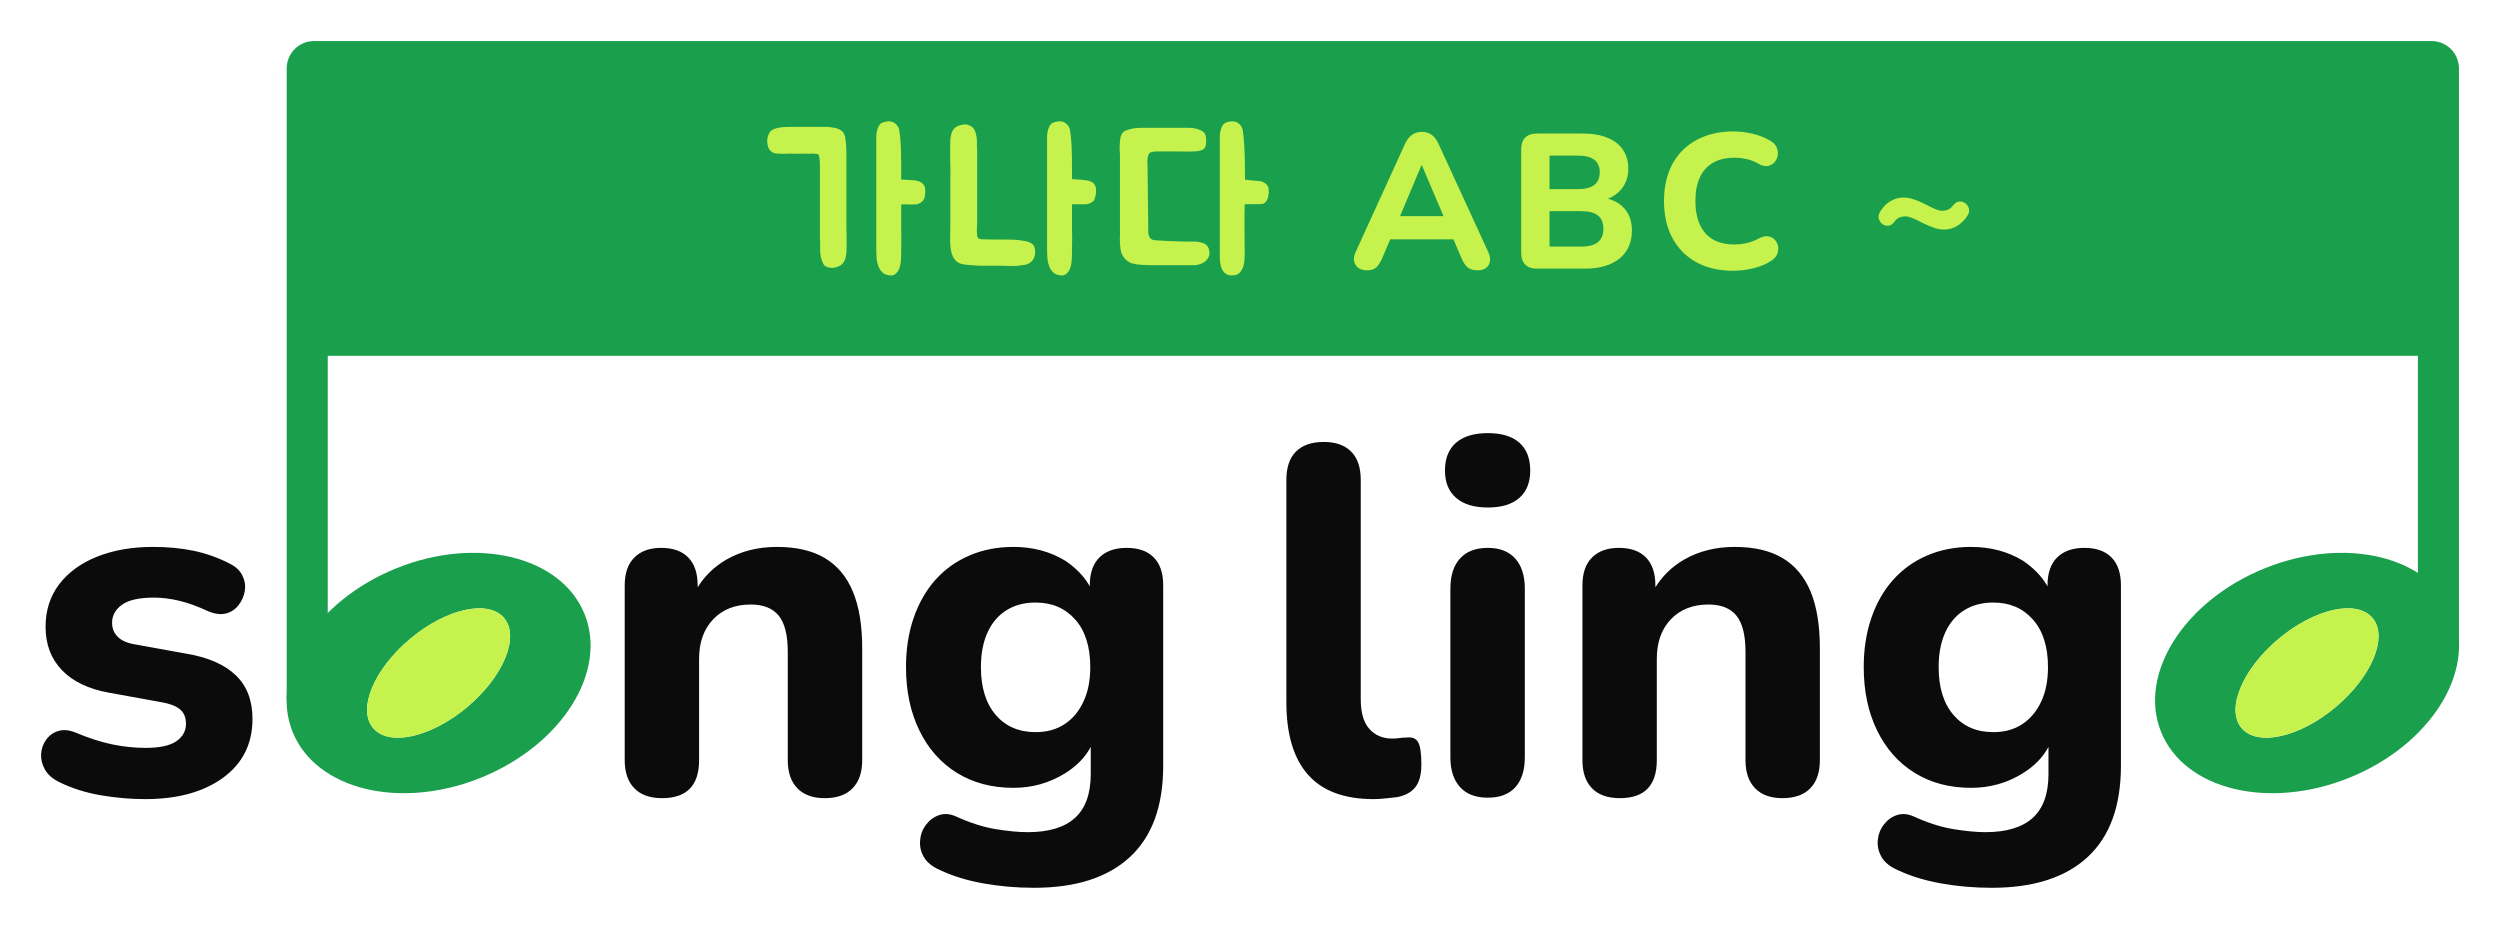
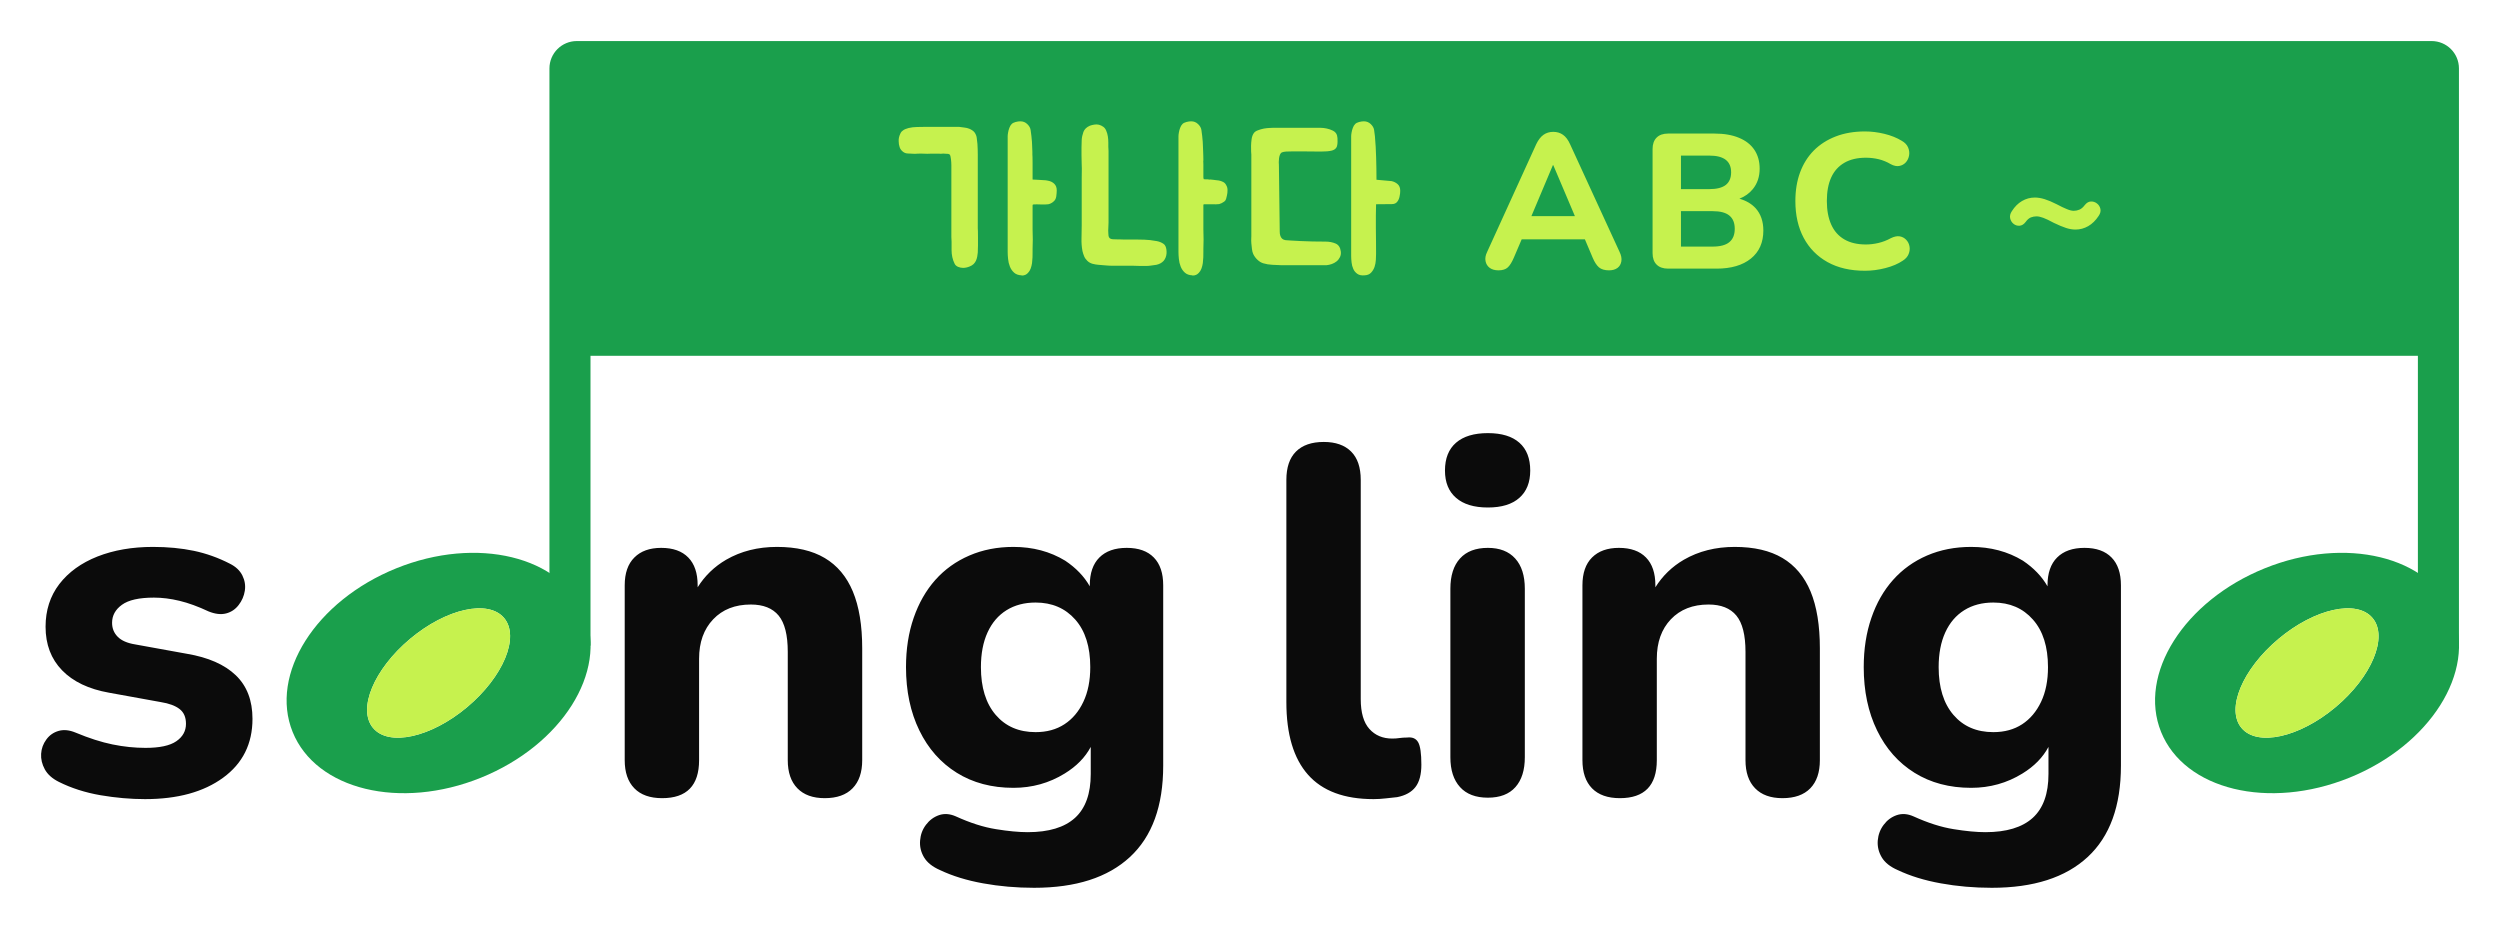
<svg xmlns="http://www.w3.org/2000/svg" viewBox="26.9 34 365.37 135.75" role="img" aria-label="song lingo">
-   <path fill="#1a9f4c" d="M72.8 40H382.27A4 4 0 0 1 386.27 44V82A4 4 0 0 1 382.27 86H72.8A4 4 0 0 1 68.8 82V44A4 4 0 0 1 72.8 40ZM68.8 50H74.8V136.36H68.8ZM380.27 50H386.27V128.36H380.27Z" />
-   <path fill="#c6f24e" d="M146.76 69.31Q146.73 68.98 146.73 68.64Q146.73 68.31 146.73 67.97V59.07Q146.73 58.62 146.73 58.17Q146.73 57.72 146.68 57.25Q146.65 57.11 146.61 56.85Q146.57 56.6 146.43 56.55Q146.29 56.46 146.1 56.48Q145.92 56.49 145.75 56.46Q145.56 56.43 145.38 56.46Q145.19 56.49 145 56.46H143.68Q143.21 56.49 142.73 56.46Q142.25 56.43 141.78 56.46Q141.55 56.49 141.37 56.48Q141.19 56.46 140.97 56.46Q140.66 56.46 140.32 56.43Q139.99 56.41 139.71 56.21Q139.31 55.93 139.17 55.51Q139.03 55.09 139.03 54.64Q139.01 54.11 139.26 53.58Q139.4 53.24 139.62 53.1Q139.76 52.96 140.03 52.86Q140.29 52.77 140.49 52.71Q141.08 52.57 141.72 52.56Q142.37 52.54 142.98 52.54H147.85Q148.22 52.6 148.62 52.64Q149.03 52.68 149.37 52.82Q149.59 52.91 149.8 53.05Q150.01 53.19 150.15 53.38Q150.4 53.77 150.44 54.17Q150.49 54.56 150.54 55.03Q150.6 55.82 150.6 56.59Q150.6 57.36 150.6 58.14V67.33Q150.6 67.35 150.61 67.76Q150.63 68.17 150.63 68.71Q150.63 69.26 150.63 69.86Q150.63 70.46 150.6 70.91Q150.57 71.19 150.51 71.5Q150.46 71.81 150.33 72.09Q150.21 72.37 149.98 72.59Q149.76 72.81 149.39 72.95Q148.92 73.15 148.44 73.15Q148.08 73.15 147.71 73Q147.35 72.84 147.21 72.53Q146.76 71.64 146.76 70.55ZM158.61 60.24Q159 60.27 159.42 60.28Q159.84 60.3 160.23 60.33Q160.37 60.33 160.54 60.35Q160.71 60.38 160.87 60.41Q161.43 60.52 161.78 60.87Q162.13 61.22 162.13 61.81Q162.13 62.2 162.06 62.71Q161.99 63.21 161.63 63.49Q161.46 63.63 161.29 63.71Q161.13 63.8 160.9 63.85Q160.45 63.91 159.81 63.88Q159.17 63.85 158.72 63.88Q158.61 63.88 158.61 64.02Q158.61 64.36 158.61 64.82Q158.61 65.28 158.61 65.77Q158.61 66.26 158.61 66.72Q158.61 67.19 158.61 67.55Q158.66 69.01 158.61 70.41V70.8Q158.61 71.16 158.59 71.6Q158.58 72.03 158.52 72.45Q158.47 72.87 158.33 73.25Q158.19 73.63 157.93 73.88Q157.6 74.27 157.04 74.27Q157.04 74.27 156.98 74.24Q156.31 74.21 155.9 73.85Q155.5 73.49 155.29 72.95Q155.08 72.42 155.02 71.85Q154.97 71.27 154.97 70.83V54.19Q154.97 54.17 154.97 53.93Q154.97 53.69 155.02 53.37Q155.08 53.05 155.2 52.7Q155.33 52.35 155.55 52.12Q155.75 51.93 156.13 51.83Q156.51 51.73 156.81 51.73Q157.43 51.73 157.85 52.15Q158.24 52.54 158.31 52.98Q158.38 53.41 158.44 53.89Q158.47 54 158.47 54.22Q158.52 54.7 158.54 55.2Q158.55 55.71 158.58 56.21Q158.58 56.43 158.58 56.57Q158.58 56.71 158.59 57.01Q158.61 57.3 158.61 57.89Q158.61 58.48 158.61 59.6ZM169.71 66.54Q169.71 66.93 169.68 67.31Q169.65 67.69 169.68 68.08Q169.68 68.28 169.71 68.47Q169.73 68.67 169.87 68.81Q170.04 68.95 170.28 68.96Q170.52 68.98 170.74 68.98Q171.05 68.98 171.39 68.99Q171.72 69.01 172.03 69.01Q172.39 69.01 172.9 69.01Q173.4 69.01 173.92 69.01Q174.44 69.01 174.94 69.03Q175.45 69.06 175.78 69.09Q176.26 69.15 176.78 69.24Q177.29 69.34 177.71 69.62Q177.94 69.76 178.04 70Q178.13 70.24 178.16 70.49Q178.19 70.63 178.19 70.76Q178.19 70.88 178.19 71.02Q178.13 71.69 177.74 72.14Q177.35 72.56 176.71 72.7Q176.31 72.76 175.94 72.81Q175.56 72.87 175.17 72.87Q175.03 72.87 174.72 72.87Q174.41 72.87 174.05 72.86Q173.68 72.84 173.37 72.84Q173.07 72.84 172.95 72.84H170.38Q169.82 72.84 169.3 72.79Q168.78 72.73 168.22 72.7Q167.8 72.67 167.35 72.55Q166.91 72.42 166.6 72.11Q166.29 71.81 166.14 71.44Q165.98 71.08 165.9 70.69Q165.73 69.79 165.76 68.84Q165.79 67.89 165.79 66.96V60.1Q165.79 59.63 165.8 59.12Q165.81 58.62 165.79 58.11Q165.79 58.09 165.77 57.68Q165.76 57.27 165.76 56.7Q165.76 56.13 165.76 55.52Q165.76 54.92 165.79 54.45Q165.81 53.89 166.04 53.28Q166.26 52.68 166.99 52.37Q167.3 52.26 167.63 52.21Q167.97 52.15 168.31 52.23Q168.64 52.32 168.94 52.53Q169.23 52.74 169.37 53.1Q169.54 53.49 169.61 53.93Q169.68 54.36 169.68 54.84Q169.68 55.15 169.68 55.45Q169.68 55.76 169.71 56.07ZM184.66 60.24Q184.8 60.24 184.92 60.27Q185.05 60.3 185.19 60.3Q185.33 60.33 185.5 60.34Q185.67 60.35 185.83 60.38Q186.14 60.44 186.45 60.59Q186.76 60.75 186.9 61.05Q187.09 61.36 187.09 61.78Q187.09 62.01 187.08 62.19Q187.07 62.37 187.01 62.59Q186.95 62.82 186.88 63.07Q186.81 63.32 186.62 63.46Q186.23 63.74 185.86 63.83Q185.41 63.88 184.77 63.85Q184.13 63.83 183.68 63.85Q183.65 63.85 183.62 63.88H183.59L183.57 63.91V63.99Q183.57 64.33 183.57 64.81Q183.57 65.28 183.57 65.77Q183.57 66.26 183.57 66.72Q183.57 67.19 183.57 67.55Q183.62 69.01 183.57 70.41V70.8Q183.57 71.16 183.55 71.6Q183.54 72.03 183.48 72.45Q183.43 72.87 183.29 73.25Q183.15 73.63 182.89 73.88Q182.56 74.27 182 74.27Q182 74.27 181.94 74.24Q181.27 74.21 180.86 73.85Q180.46 73.49 180.25 72.95Q180.04 72.42 179.98 71.85Q179.93 71.27 179.93 70.83V54.19Q179.93 54.17 179.93 53.93Q179.93 53.69 179.98 53.37Q180.04 53.05 180.16 52.7Q180.29 52.35 180.51 52.12Q180.71 51.93 181.09 51.83Q181.47 51.73 181.77 51.73Q182.39 51.73 182.81 52.15Q183.2 52.54 183.27 52.98Q183.34 53.41 183.4 53.89Q183.43 54 183.43 54.22Q183.48 54.7 183.5 55.2Q183.51 55.71 183.54 56.21Q183.54 56.52 183.55 56.81Q183.57 57.11 183.57 57.41Q183.54 57.58 183.55 57.74Q183.57 57.89 183.57 58.03V59.57Q183.57 59.71 183.57 59.88Q183.57 60.05 183.62 60.19Q183.62 60.21 183.9 60.21Q184.18 60.21 184.21 60.21Q184.46 60.27 184.6 60.24ZM201.41 69.31Q202.23 69.31 202.88 69.59Q203.54 69.87 203.65 70.77Q203.71 71.22 203.53 71.58Q203.35 71.95 203.04 72.2Q202.73 72.45 202.32 72.59Q201.92 72.73 201.55 72.76Q201.25 72.76 200.48 72.76Q199.71 72.76 198.77 72.76Q197.83 72.76 196.85 72.76Q195.87 72.76 195.2 72.76H194.97Q194.33 72.73 193.64 72.7Q192.96 72.67 192.31 72.48Q191.87 72.34 191.47 71.97Q191.08 71.61 190.86 71.13Q190.72 70.83 190.66 70.39Q190.61 69.96 190.58 69.55Q190.55 69.15 190.56 68.84Q190.58 68.53 190.58 68.5V56.6Q190.58 56.52 190.55 56.15Q190.52 55.79 190.54 55.31Q190.55 54.84 190.62 54.33Q190.69 53.83 190.91 53.49Q191.08 53.21 191.52 53.05Q191.95 52.88 192.41 52.79Q192.87 52.71 193.25 52.7Q193.63 52.68 193.71 52.68H200.27Q200.29 52.68 200.7 52.68Q201.11 52.68 201.58 52.78Q202.06 52.88 202.51 53.1Q202.95 53.33 203.09 53.77Q203.15 53.94 203.16 54.18Q203.18 54.42 203.18 54.68Q203.18 54.95 203.14 55.17Q203.09 55.4 203.04 55.51Q202.84 55.87 202.34 56.01Q201.78 56.15 200.74 56.15Q200.57 56.15 200.36 56.15Q200.15 56.15 199.72 56.14Q199.29 56.13 198.52 56.13Q197.75 56.13 196.46 56.13Q196.07 56.13 195.66 56.15Q195.25 56.18 195.06 56.27Q194.86 56.35 194.76 56.59Q194.67 56.83 194.62 57.12Q194.58 57.41 194.58 57.69Q194.58 57.97 194.61 58.14V58.17L194.72 67.86Q194.72 68.42 194.97 68.77Q195.23 69.12 195.87 69.12Q195.95 69.12 196.47 69.16Q196.99 69.2 197.79 69.23Q198.59 69.26 199.54 69.29Q200.49 69.31 201.41 69.31ZM211.07 60.47Q211.58 60.58 211.96 60.91Q212.33 61.25 212.33 61.87Q212.33 62.09 212.32 62.27Q212.31 62.45 212.25 62.68Q212.17 63.15 211.9 63.49Q211.63 63.83 211.1 63.83L208.81 63.85Q208.78 64.58 208.78 65.48Q208.78 66.37 208.78 67.33Q208.78 68.28 208.79 69.24Q208.81 70.21 208.81 71.08Q208.81 71.44 208.78 71.97Q208.75 72.51 208.58 73Q208.41 73.49 208.08 73.85Q207.74 74.21 207.13 74.24Q206.45 74.3 206.06 74.02Q205.67 73.74 205.47 73.3Q205.28 72.87 205.22 72.35Q205.17 71.83 205.17 71.39V54.19Q205.17 54.17 205.17 53.93Q205.17 53.69 205.22 53.37Q205.28 53.05 205.4 52.7Q205.53 52.35 205.75 52.12Q205.95 51.93 206.33 51.83Q206.71 51.73 207.01 51.73Q207.63 51.73 208.05 52.15Q208.44 52.54 208.51 52.98Q208.58 53.41 208.64 53.89Q208.78 55.43 208.82 57.05Q208.86 58.67 208.86 60.27ZM226.69 73.51Q225.91 73.51 225.42 73.15Q224.93 72.79 224.8 72.17Q224.68 71.55 225.04 70.8L232.21 55.09Q232.66 54.14 233.27 53.7Q233.89 53.27 234.7 53.27Q235.51 53.27 236.13 53.7Q236.75 54.14 237.17 55.09L244.39 70.8Q244.75 71.55 244.66 72.18Q244.56 72.81 244.08 73.16Q243.61 73.51 242.85 73.51Q241.9 73.51 241.38 73.07Q240.86 72.62 240.47 71.67L239.32 68.98H230.08L228.93 71.67Q228.51 72.65 228.05 73.08Q227.59 73.51 226.69 73.51ZM234.65 58.14 231.51 65.59H237.87L234.7 58.14ZM251.49 73.26Q250.39 73.26 249.81 72.67Q249.22 72.09 249.22 70.99V55.79Q249.22 54.7 249.81 54.11Q250.39 53.52 251.49 53.52H258.26Q260.36 53.52 261.85 54.14Q263.33 54.75 264.1 55.9Q264.87 57.05 264.87 58.65Q264.87 60.41 263.86 61.64Q263.11 62.57 261.9 63.04Q263.39 63.46 264.28 64.44Q265.4 65.7 265.4 67.69Q265.4 70.32 263.58 71.79Q261.76 73.26 258.57 73.26ZM253.36 70.04H257.98Q259.66 70.04 260.45 69.38Q261.23 68.73 261.23 67.44Q261.23 66.15 260.45 65.51Q259.66 64.86 257.98 64.86H253.36ZM253.36 61.64H257.51Q259.13 61.64 259.91 61.03Q260.7 60.41 260.7 59.18Q260.7 57.97 259.91 57.36Q259.13 56.74 257.51 56.74H253.36ZM280.25 73.57Q277.06 73.57 274.79 72.31Q272.53 71.05 271.31 68.77Q270.09 66.49 270.09 63.38Q270.09 61.05 270.78 59.19Q271.46 57.33 272.78 56Q274.09 54.67 275.98 53.94Q277.87 53.21 280.25 53.21Q281.65 53.21 283.1 53.56Q284.54 53.91 285.6 54.56Q286.3 54.95 286.55 55.54Q286.81 56.13 286.71 56.71Q286.61 57.3 286.23 57.72Q285.85 58.14 285.29 58.25Q284.73 58.37 284.03 58Q283.19 57.5 282.27 57.27Q281.35 57.05 280.39 57.05Q278.52 57.05 277.24 57.79Q275.97 58.53 275.33 59.93Q274.68 61.33 274.68 63.38Q274.68 65.39 275.33 66.82Q275.97 68.25 277.24 68.99Q278.52 69.73 280.39 69.73Q281.29 69.73 282.23 69.51Q283.17 69.29 284.03 68.81Q284.76 68.45 285.34 68.54Q285.91 68.64 286.29 69.05Q286.67 69.45 286.76 70.01Q286.86 70.57 286.64 71.13Q286.41 71.69 285.8 72.09Q284.76 72.79 283.25 73.18Q281.74 73.57 280.25 73.57ZM311.02 67.55Q310.35 67.55 309.62 67.31Q308.89 67.07 307.86 66.57Q306.88 66.04 306.3 65.83Q305.73 65.62 305.34 65.62Q304.92 65.62 304.51 65.77Q304.11 65.93 303.74 66.43Q303.35 66.96 302.85 66.99Q302.34 67.02 301.96 66.71Q301.59 66.4 301.47 65.9Q301.36 65.39 301.73 64.86Q302.34 63.88 303.21 63.38Q304.08 62.87 305.09 62.87Q305.76 62.87 306.53 63.11Q307.3 63.35 308.28 63.85Q309.12 64.3 309.73 64.55Q310.35 64.81 310.77 64.81Q311.19 64.81 311.6 64.64Q312 64.47 312.37 63.99Q312.79 63.46 313.28 63.45Q313.77 63.43 314.16 63.73Q314.55 64.02 314.66 64.53Q314.77 65.03 314.41 65.56Q313.77 66.54 312.88 67.05Q312 67.55 311.02 67.55Z" />
+   <path fill="#1a9f4c" d="M111.2 40H382.27A4 4 0 0 1 386.27 44V82A4 4 0 0 1 382.27 86H111.2A4 4 0 0 1 107.2 82V44A4 4 0 0 1 111.2 40ZM107.2 50H113.2V128.36H107.2ZM380.27 50H386.27V128.36H380.27Z" />
+   <path fill="#c6f24e" d="M165.97 69.31Q165.94 68.98 165.94 68.64Q165.94 68.31 165.94 67.97V59.07Q165.94 58.62 165.94 58.17Q165.94 57.72 165.88 57.25Q165.85 57.11 165.81 56.85Q165.77 56.6 165.63 56.55Q165.49 56.46 165.31 56.48Q165.13 56.49 164.96 56.46Q164.76 56.43 164.58 56.46Q164.4 56.49 164.2 56.46H162.89Q162.41 56.49 161.93 56.46Q161.46 56.43 160.98 56.46Q160.76 56.49 160.58 56.48Q160.39 56.46 160.17 56.46Q159.86 56.46 159.53 56.43Q159.19 56.41 158.91 56.21Q158.52 55.93 158.38 55.51Q158.24 55.09 158.24 54.64Q158.21 54.11 158.46 53.58Q158.6 53.24 158.83 53.1Q158.97 52.96 159.23 52.86Q159.5 52.77 159.69 52.71Q160.28 52.57 160.93 52.56Q161.57 52.54 162.19 52.54H167.06Q167.42 52.6 167.83 52.64Q168.23 52.68 168.57 52.82Q168.79 52.91 169 53.05Q169.21 53.19 169.35 53.38Q169.61 53.77 169.65 54.17Q169.69 54.56 169.75 55.03Q169.8 55.82 169.8 56.59Q169.8 57.36 169.8 58.14V67.33Q169.8 67.35 169.82 67.76Q169.83 68.17 169.83 68.71Q169.83 69.26 169.83 69.86Q169.83 70.46 169.8 70.91Q169.77 71.19 169.72 71.5Q169.66 71.81 169.54 72.09Q169.41 72.37 169.19 72.59Q168.96 72.81 168.6 72.95Q168.12 73.15 167.65 73.15Q167.28 73.15 166.92 73Q166.55 72.84 166.41 72.53Q165.97 71.64 165.97 70.55ZM177.81 60.24Q178.2 60.27 178.62 60.28Q179.04 60.3 179.43 60.33Q179.57 60.33 179.74 60.35Q179.91 60.38 180.08 60.41Q180.64 60.52 180.99 60.87Q181.34 61.22 181.34 61.81Q181.34 62.2 181.27 62.71Q181.2 63.21 180.83 63.49Q180.67 63.63 180.5 63.71Q180.33 63.8 180.11 63.85Q179.66 63.91 179.01 63.88Q178.37 63.85 177.92 63.88Q177.81 63.88 177.81 64.02Q177.81 64.36 177.81 64.82Q177.81 65.28 177.81 65.77Q177.81 66.26 177.81 66.72Q177.81 67.19 177.81 67.55Q177.87 69.01 177.81 70.41V70.8Q177.81 71.16 177.8 71.6Q177.78 72.03 177.73 72.45Q177.67 72.87 177.53 73.25Q177.39 73.63 177.14 73.88Q176.8 74.27 176.24 74.27Q176.24 74.27 176.19 74.24Q175.51 74.21 175.11 73.85Q174.7 73.49 174.49 72.95Q174.28 72.42 174.23 71.85Q174.17 71.27 174.17 70.83V54.19Q174.17 54.17 174.17 53.93Q174.17 53.69 174.23 53.37Q174.28 53.05 174.41 52.7Q174.53 52.35 174.76 52.12Q174.95 51.93 175.33 51.83Q175.71 51.73 176.02 51.73Q176.63 51.73 177.05 52.15Q177.45 52.54 177.52 52.98Q177.59 53.41 177.64 53.89Q177.67 54 177.67 54.22Q177.73 54.7 177.74 55.2Q177.75 55.71 177.78 56.21Q177.78 56.43 177.78 56.57Q177.78 56.71 177.8 57.01Q177.81 57.3 177.81 57.89Q177.81 58.48 177.81 59.6ZM188.91 66.54Q188.91 66.93 188.88 67.31Q188.85 67.69 188.88 68.08Q188.88 68.28 188.91 68.47Q188.94 68.67 189.08 68.81Q189.25 68.95 189.48 68.96Q189.72 68.98 189.95 68.98Q190.25 68.98 190.59 68.99Q190.93 69.01 191.23 69.01Q191.6 69.01 192.1 69.01Q192.61 69.01 193.12 69.01Q193.64 69.01 194.15 69.03Q194.65 69.06 194.99 69.09Q195.46 69.15 195.98 69.24Q196.5 69.34 196.92 69.62Q197.14 69.76 197.24 70Q197.34 70.24 197.37 70.49Q197.39 70.63 197.39 70.76Q197.39 70.88 197.39 71.02Q197.34 71.69 196.95 72.14Q196.55 72.56 195.91 72.7Q195.52 72.76 195.14 72.81Q194.76 72.87 194.37 72.87Q194.23 72.87 193.92 72.87Q193.61 72.87 193.25 72.86Q192.89 72.84 192.58 72.84Q192.27 72.84 192.16 72.84H189.58Q189.02 72.84 188.5 72.79Q187.99 72.73 187.43 72.7Q187.01 72.67 186.56 72.55Q186.11 72.42 185.8 72.11Q185.49 71.81 185.34 71.44Q185.19 71.08 185.1 70.69Q184.93 69.79 184.96 68.84Q184.99 67.89 184.99 66.96V60.1Q184.99 59.63 185 59.12Q185.02 58.62 184.99 58.11Q184.99 58.09 184.98 57.68Q184.96 57.27 184.96 56.7Q184.96 56.13 184.96 55.52Q184.96 54.92 184.99 54.45Q185.02 53.89 185.24 53.28Q185.47 52.68 186.19 52.37Q186.5 52.26 186.84 52.21Q187.17 52.15 187.51 52.23Q187.85 52.32 188.14 52.53Q188.43 52.74 188.57 53.1Q188.74 53.49 188.81 53.93Q188.88 54.36 188.88 54.84Q188.88 55.15 188.88 55.45Q188.88 55.76 188.91 56.07ZM203.86 60.24Q204 60.24 204.13 60.27Q204.25 60.3 204.39 60.3Q204.53 60.33 204.7 60.34Q204.87 60.35 205.04 60.38Q205.35 60.44 205.65 60.59Q205.96 60.75 206.1 61.05Q206.3 61.36 206.3 61.78Q206.3 62.01 206.28 62.19Q206.27 62.37 206.21 62.59Q206.16 62.82 206.09 63.07Q206.02 63.32 205.82 63.46Q205.43 63.74 205.07 63.83Q204.62 63.88 203.97 63.85Q203.33 63.83 202.88 63.85Q202.85 63.85 202.83 63.88H202.8L202.77 63.91V63.99Q202.77 64.33 202.77 64.81Q202.77 65.28 202.77 65.77Q202.77 66.26 202.77 66.72Q202.77 67.19 202.77 67.55Q202.83 69.01 202.77 70.41V70.8Q202.77 71.16 202.76 71.6Q202.74 72.03 202.69 72.45Q202.63 72.87 202.49 73.25Q202.35 73.63 202.1 73.88Q201.76 74.27 201.2 74.27Q201.2 74.27 201.15 74.24Q200.47 74.21 200.07 73.85Q199.66 73.49 199.45 72.95Q199.24 72.42 199.19 71.85Q199.13 71.27 199.13 70.83V54.19Q199.13 54.17 199.13 53.93Q199.13 53.69 199.19 53.37Q199.24 53.05 199.37 52.7Q199.49 52.35 199.72 52.12Q199.91 51.93 200.29 51.83Q200.67 51.73 200.98 51.73Q201.59 51.73 202.01 52.15Q202.41 52.54 202.48 52.98Q202.55 53.41 202.6 53.89Q202.63 54 202.63 54.22Q202.69 54.7 202.7 55.2Q202.71 55.71 202.74 56.21Q202.74 56.52 202.76 56.81Q202.77 57.11 202.77 57.41Q202.74 57.58 202.76 57.74Q202.77 57.89 202.77 58.03V59.57Q202.77 59.71 202.77 59.88Q202.77 60.05 202.83 60.19Q202.83 60.21 203.11 60.21Q203.39 60.21 203.41 60.21Q203.67 60.27 203.81 60.24ZM220.62 69.31Q221.43 69.31 222.09 69.59Q222.75 69.87 222.86 70.77Q222.91 71.22 222.73 71.58Q222.55 71.95 222.24 72.2Q221.93 72.45 221.53 72.59Q221.12 72.73 220.76 72.76Q220.45 72.76 219.68 72.76Q218.91 72.76 217.97 72.76Q217.03 72.76 216.05 72.76Q215.07 72.76 214.4 72.76H214.18Q213.53 72.73 212.85 72.7Q212.16 72.67 211.52 72.48Q211.07 72.34 210.68 71.97Q210.29 71.61 210.06 71.13Q209.92 70.83 209.87 70.39Q209.81 69.96 209.78 69.55Q209.75 69.15 209.77 68.84Q209.78 68.53 209.78 68.5V56.6Q209.78 56.52 209.75 56.15Q209.73 55.79 209.74 55.31Q209.75 54.84 209.82 54.33Q209.89 53.83 210.12 53.49Q210.29 53.21 210.72 53.05Q211.15 52.88 211.62 52.79Q212.08 52.71 212.46 52.7Q212.83 52.68 212.92 52.68H219.47Q219.5 52.68 219.9 52.68Q220.31 52.68 220.79 52.78Q221.26 52.88 221.71 53.1Q222.16 53.33 222.3 53.77Q222.35 53.94 222.37 54.18Q222.38 54.42 222.38 54.68Q222.38 54.95 222.34 55.17Q222.3 55.4 222.24 55.51Q222.05 55.87 221.54 56.01Q220.98 56.15 219.95 56.15Q219.78 56.15 219.57 56.15Q219.36 56.15 218.92 56.14Q218.49 56.13 217.72 56.13Q216.95 56.13 215.66 56.13Q215.27 56.13 214.86 56.15Q214.46 56.18 214.26 56.27Q214.07 56.35 213.97 56.59Q213.87 56.83 213.83 57.12Q213.79 57.41 213.79 57.69Q213.79 57.97 213.81 58.14V58.17L213.93 67.86Q213.93 68.42 214.18 68.77Q214.43 69.12 215.07 69.12Q215.16 69.12 215.68 69.16Q216.19 69.2 216.99 69.23Q217.79 69.26 218.74 69.29Q219.69 69.31 220.62 69.31ZM230.28 60.47Q230.78 60.58 231.16 60.91Q231.54 61.25 231.54 61.87Q231.54 62.09 231.52 62.27Q231.51 62.45 231.45 62.68Q231.37 63.15 231.1 63.49Q230.84 63.83 230.31 63.83L228.01 63.85Q227.98 64.58 227.98 65.48Q227.98 66.37 227.98 67.33Q227.98 68.28 228 69.24Q228.01 70.21 228.01 71.08Q228.01 71.44 227.98 71.97Q227.95 72.51 227.79 73Q227.62 73.49 227.28 73.85Q226.95 74.21 226.33 74.24Q225.66 74.3 225.27 74.02Q224.87 73.74 224.68 73.3Q224.48 72.87 224.43 72.35Q224.37 71.83 224.37 71.39V54.19Q224.37 54.17 224.37 53.93Q224.37 53.69 224.43 53.37Q224.48 53.05 224.61 52.7Q224.73 52.35 224.96 52.12Q225.15 51.93 225.53 51.83Q225.91 51.73 226.22 51.73Q226.83 51.73 227.25 52.15Q227.65 52.54 227.72 52.98Q227.79 53.41 227.84 53.89Q227.98 55.43 228.02 57.05Q228.07 58.67 228.07 60.27ZM245.9 73.51Q245.11 73.51 244.62 73.15Q244.13 72.79 244.01 72.17Q243.88 71.55 244.25 70.8L251.41 55.09Q251.86 54.14 252.48 53.7Q253.09 53.27 253.91 53.27Q254.72 53.27 255.33 53.7Q255.95 54.14 256.37 55.09L263.59 70.8Q263.96 71.55 263.86 72.18Q263.76 72.81 263.29 73.16Q262.81 73.51 262.05 73.51Q261.1 73.51 260.58 73.07Q260.07 72.62 259.67 71.67L258.53 68.98H249.29L248.14 71.67Q247.72 72.65 247.26 73.08Q246.79 73.51 245.9 73.51ZM253.85 58.14 250.71 65.59H257.07L253.91 58.14ZM270.69 73.26Q269.6 73.26 269.01 72.67Q268.42 72.09 268.42 70.99V55.79Q268.42 54.7 269.01 54.11Q269.6 53.52 270.69 53.52H277.47Q279.57 53.52 281.05 54.14Q282.53 54.75 283.3 55.9Q284.07 57.05 284.07 58.65Q284.07 60.41 283.07 61.64Q282.31 62.57 281.11 63.04Q282.59 63.46 283.49 64.44Q284.61 65.7 284.61 67.69Q284.61 70.32 282.79 71.79Q280.97 73.26 277.77 73.26ZM272.57 70.04H277.19Q278.87 70.04 279.65 69.38Q280.43 68.73 280.43 67.44Q280.43 66.15 279.65 65.51Q278.87 64.86 277.19 64.86H272.57ZM272.57 61.64H276.71Q278.33 61.64 279.12 61.03Q279.9 60.41 279.9 59.18Q279.9 57.97 279.12 57.36Q278.33 56.74 276.71 56.74H272.57ZM299.46 73.57Q296.27 73.57 294 72.31Q291.73 71.05 290.51 68.77Q289.29 66.49 289.29 63.38Q289.29 61.05 289.98 59.19Q290.67 57.33 291.98 56Q293.3 54.67 295.19 53.94Q297.08 53.21 299.46 53.21Q300.86 53.21 302.3 53.56Q303.74 53.91 304.81 54.56Q305.51 54.95 305.76 55.54Q306.01 56.13 305.91 56.71Q305.81 57.3 305.44 57.72Q305.06 58.14 304.5 58.25Q303.94 58.37 303.24 58Q302.4 57.5 301.47 57.27Q300.55 57.05 299.6 57.05Q297.72 57.05 296.45 57.79Q295.17 58.53 294.53 59.93Q293.89 61.33 293.89 63.38Q293.89 65.39 294.53 66.82Q295.17 68.25 296.45 68.99Q297.72 69.73 299.6 69.73Q300.49 69.73 301.43 69.51Q302.37 69.29 303.24 68.81Q303.97 68.45 304.54 68.54Q305.11 68.64 305.49 69.05Q305.87 69.45 305.97 70.01Q306.07 70.57 305.84 71.13Q305.62 71.69 305 72.09Q303.97 72.79 302.45 73.18Q300.94 73.57 299.46 73.57ZM330.23 67.55Q329.55 67.55 328.83 67.31Q328.1 67.07 327.06 66.57Q326.08 66.04 325.51 65.83Q324.93 65.62 324.54 65.62Q324.12 65.62 323.72 65.77Q323.31 65.93 322.95 66.43Q322.55 66.96 322.05 66.99Q321.55 67.02 321.17 66.71Q320.79 66.4 320.68 65.9Q320.57 65.39 320.93 64.86Q321.55 63.88 322.41 63.38Q323.28 62.87 324.29 62.87Q324.96 62.87 325.73 63.11Q326.5 63.35 327.48 63.85Q328.32 64.3 328.94 64.55Q329.55 64.81 329.97 64.81Q330.39 64.81 330.8 64.64Q331.21 64.47 331.57 63.99Q331.99 63.46 332.48 63.45Q332.97 63.43 333.36 63.73Q333.75 64.02 333.87 64.53Q333.98 65.03 333.61 65.56Q332.97 66.54 332.09 67.05Q331.21 67.55 330.23 67.55Z" />
  <path fill="#1a9f4c" fill-rule="evenodd" d="M112.33 123.74A23 16.5 -22 1 0 69.67 140.98A23 16.5 -22 1 0 112.33 123.74ZM100.58 124.33A12.5 6.5 -40 1 0 81.42 140.39A12.5 6.5 -40 1 0 100.58 124.33ZM385.4 123.74A23 16.5 -22 1 0 342.74 140.98A23 16.5 -22 1 0 385.4 123.74ZM373.65 124.33A12.5 6.5 -40 1 0 354.49 140.39A12.5 6.5 -40 1 0 373.65 124.33Z" />
  <path fill="#c6f24e" d="M100.58 124.33A12.5 6.5 -40 1 0 81.42 140.39A12.5 6.5 -40 1 0 100.58 124.33ZM373.65 124.33A12.5 6.5 -40 1 0 354.49 140.39A12.5 6.5 -40 1 0 373.65 124.33Z" />
  <path fill="#0b0b0b" d="M48.1 150.79Q44.93 150.79 41.59 150.22Q38.24 149.64 35.5 148.27Q34.06 147.55 33.45 146.44Q32.84 145.32 32.91 144.17Q32.98 143.02 33.67 142.08Q34.35 141.14 35.47 140.82Q36.58 140.5 37.95 141.07Q40.9 142.3 43.35 142.8Q45.8 143.3 48.17 143.3Q51.27 143.3 52.67 142.33Q54.08 141.36 54.08 139.78Q54.08 138.34 53.14 137.62Q52.21 136.9 50.41 136.61L42.85 135.24Q38.38 134.45 35.97 131.96Q33.56 129.48 33.56 125.59Q33.56 121.99 35.57 119.36Q37.59 116.74 41.15 115.33Q44.72 113.93 49.25 113.93Q52.49 113.93 55.23 114.5Q57.97 115.08 60.49 116.38Q61.78 117.02 62.32 118.1Q62.86 119.18 62.68 120.34Q62.5 121.49 61.78 122.42Q61.06 123.36 59.95 123.65Q58.83 123.94 57.39 123.36Q55.09 122.28 53.14 121.81Q51.2 121.34 49.4 121.34Q46.16 121.34 44.72 122.39Q43.28 123.43 43.28 125.02Q43.28 126.24 44.11 127.07Q44.93 127.9 46.66 128.18L54.22 129.55Q58.9 130.34 61.35 132.68Q63.8 135.02 63.8 139.06Q63.8 144.53 59.51 147.66Q55.23 150.79 48.1 150.79ZM123.67 150.65Q121.01 150.65 119.61 149.21Q118.2 147.77 118.2 145.1V119.54Q118.2 116.88 119.61 115.48Q121.01 114.07 123.53 114.07Q126.12 114.07 127.49 115.48Q128.86 116.88 128.86 119.54V119.83Q130.44 117.31 133.03 115.8Q136.27 113.93 140.45 113.93Q144.7 113.93 147.43 115.55Q150.17 117.17 151.54 120.44Q152.91 123.72 152.91 128.76V145.1Q152.91 147.77 151.5 149.21Q150.1 150.65 147.43 150.65Q144.84 150.65 143.44 149.21Q142.03 147.77 142.03 145.1V129.26Q142.03 125.59 140.7 123.97Q139.37 122.35 136.63 122.35Q133.18 122.35 131.13 124.51Q129.07 126.67 129.07 130.27V145.1Q129.07 150.65 123.67 150.65ZM178.03 163.75Q174.15 163.75 170.58 163.1Q167.02 162.46 164.28 161.16Q162.63 160.44 161.94 159.29Q161.26 158.14 161.37 156.84Q161.47 155.54 162.23 154.54Q162.99 153.53 164.14 153.13Q165.29 152.74 166.59 153.31Q169.75 154.75 172.45 155.18Q175.15 155.62 177.1 155.62Q181.71 155.62 184.01 153.53Q186.31 151.44 186.31 147.12V143.16Q185.09 145.46 182.5 147.05Q179.11 149.14 175.01 149.14Q170.26 149.14 166.73 146.94Q163.2 144.74 161.26 140.75Q159.31 136.75 159.31 131.5Q159.31 127.54 160.43 124.3Q161.55 121.06 163.6 118.75Q165.65 116.45 168.57 115.19Q171.48 113.93 175.01 113.93Q179.26 113.93 182.57 115.94Q184.95 117.53 186.17 119.69V119.54Q186.17 116.88 187.57 115.48Q188.98 114.07 191.57 114.07Q194.16 114.07 195.53 115.48Q196.9 116.88 196.9 119.54V145.9Q196.9 154.75 192.04 159.25Q187.18 163.75 178.03 163.75ZM178.25 141Q180.7 141 182.46 139.85Q184.23 138.7 185.23 136.57Q186.24 134.45 186.24 131.5Q186.24 127.03 184.05 124.55Q181.85 122.06 178.25 122.06Q175.8 122.06 174 123.18Q172.2 124.3 171.23 126.42Q170.26 128.54 170.26 131.5Q170.26 135.96 172.42 138.48Q174.58 141 178.25 141ZM227.64 150.79Q221.23 150.79 218.07 147.23Q214.9 143.66 214.9 136.61V104.14Q214.9 101.4 216.3 100Q217.71 98.59 220.37 98.59Q222.96 98.59 224.37 100Q225.77 101.4 225.77 104.14V136.18Q225.77 139.13 227.03 140.53Q228.29 141.94 230.38 141.94Q230.95 141.94 231.46 141.86Q231.96 141.79 232.54 141.79Q233.69 141.65 234.16 142.48Q234.63 143.3 234.63 145.75Q234.63 147.91 233.76 149.03Q232.9 150.14 231.1 150.5Q230.38 150.58 229.44 150.68Q228.51 150.79 227.64 150.79ZM244.35 150.58Q241.68 150.58 240.28 149.03Q238.87 147.48 238.87 144.67V120.05Q238.87 117.17 240.28 115.62Q241.68 114.07 244.35 114.07Q246.94 114.07 248.34 115.62Q249.75 117.17 249.75 120.05V144.67Q249.75 147.48 248.38 149.03Q247.01 150.58 244.35 150.58ZM244.35 108.17Q241.32 108.17 239.7 106.76Q238.08 105.36 238.08 102.77Q238.08 100.1 239.7 98.7Q241.32 97.3 244.35 97.3Q247.37 97.3 248.95 98.7Q250.54 100.1 250.54 102.77Q250.54 105.36 248.95 106.76Q247.37 108.17 244.35 108.17ZM263.64 150.65Q260.98 150.65 259.57 149.21Q258.17 147.77 258.17 145.1V119.54Q258.17 116.88 259.57 115.48Q260.98 114.07 263.5 114.07Q266.09 114.07 267.46 115.48Q268.83 116.88 268.83 119.54V119.83Q270.41 117.31 273 115.8Q276.24 113.93 280.42 113.93Q284.67 113.93 287.4 115.55Q290.14 117.17 291.51 120.44Q292.87 123.72 292.87 128.76V145.1Q292.87 147.77 291.47 149.21Q290.07 150.65 287.4 150.65Q284.81 150.65 283.41 149.21Q282 147.77 282 145.1V129.26Q282 125.59 280.67 123.97Q279.34 122.35 276.6 122.35Q273.15 122.35 271.09 124.51Q269.04 126.67 269.04 130.27V145.1Q269.04 150.65 263.64 150.65ZM318 163.75Q314.11 163.75 310.55 163.1Q306.99 162.46 304.25 161.16Q302.59 160.44 301.91 159.29Q301.23 158.14 301.33 156.84Q301.44 155.54 302.2 154.54Q302.95 153.53 304.11 153.13Q305.26 152.74 306.55 153.31Q309.72 154.75 312.42 155.18Q315.12 155.62 317.07 155.62Q321.67 155.62 323.98 153.53Q326.28 151.44 326.28 147.12V143.16Q325.06 145.46 322.47 147.05Q319.08 149.14 314.98 149.14Q310.23 149.14 306.7 146.94Q303.17 144.74 301.23 140.75Q299.28 136.75 299.28 131.5Q299.28 127.54 300.4 124.3Q301.51 121.06 303.57 118.75Q305.62 116.45 308.53 115.19Q311.45 113.93 314.98 113.93Q319.23 113.93 322.54 115.94Q324.91 117.53 326.14 119.69V119.54Q326.14 116.88 327.54 115.48Q328.95 114.07 331.54 114.07Q334.13 114.07 335.5 115.48Q336.87 116.88 336.87 119.54V145.9Q336.87 154.75 332.01 159.25Q327.15 163.75 318 163.75ZM318.22 141Q320.67 141 322.43 139.85Q324.19 138.7 325.2 136.57Q326.21 134.45 326.21 131.5Q326.21 127.03 324.01 124.55Q321.82 122.06 318.22 122.06Q315.77 122.06 313.97 123.18Q312.17 124.3 311.2 126.42Q310.23 128.54 310.23 131.5Q310.23 135.96 312.39 138.48Q314.55 141 318.22 141Z" />
</svg>
